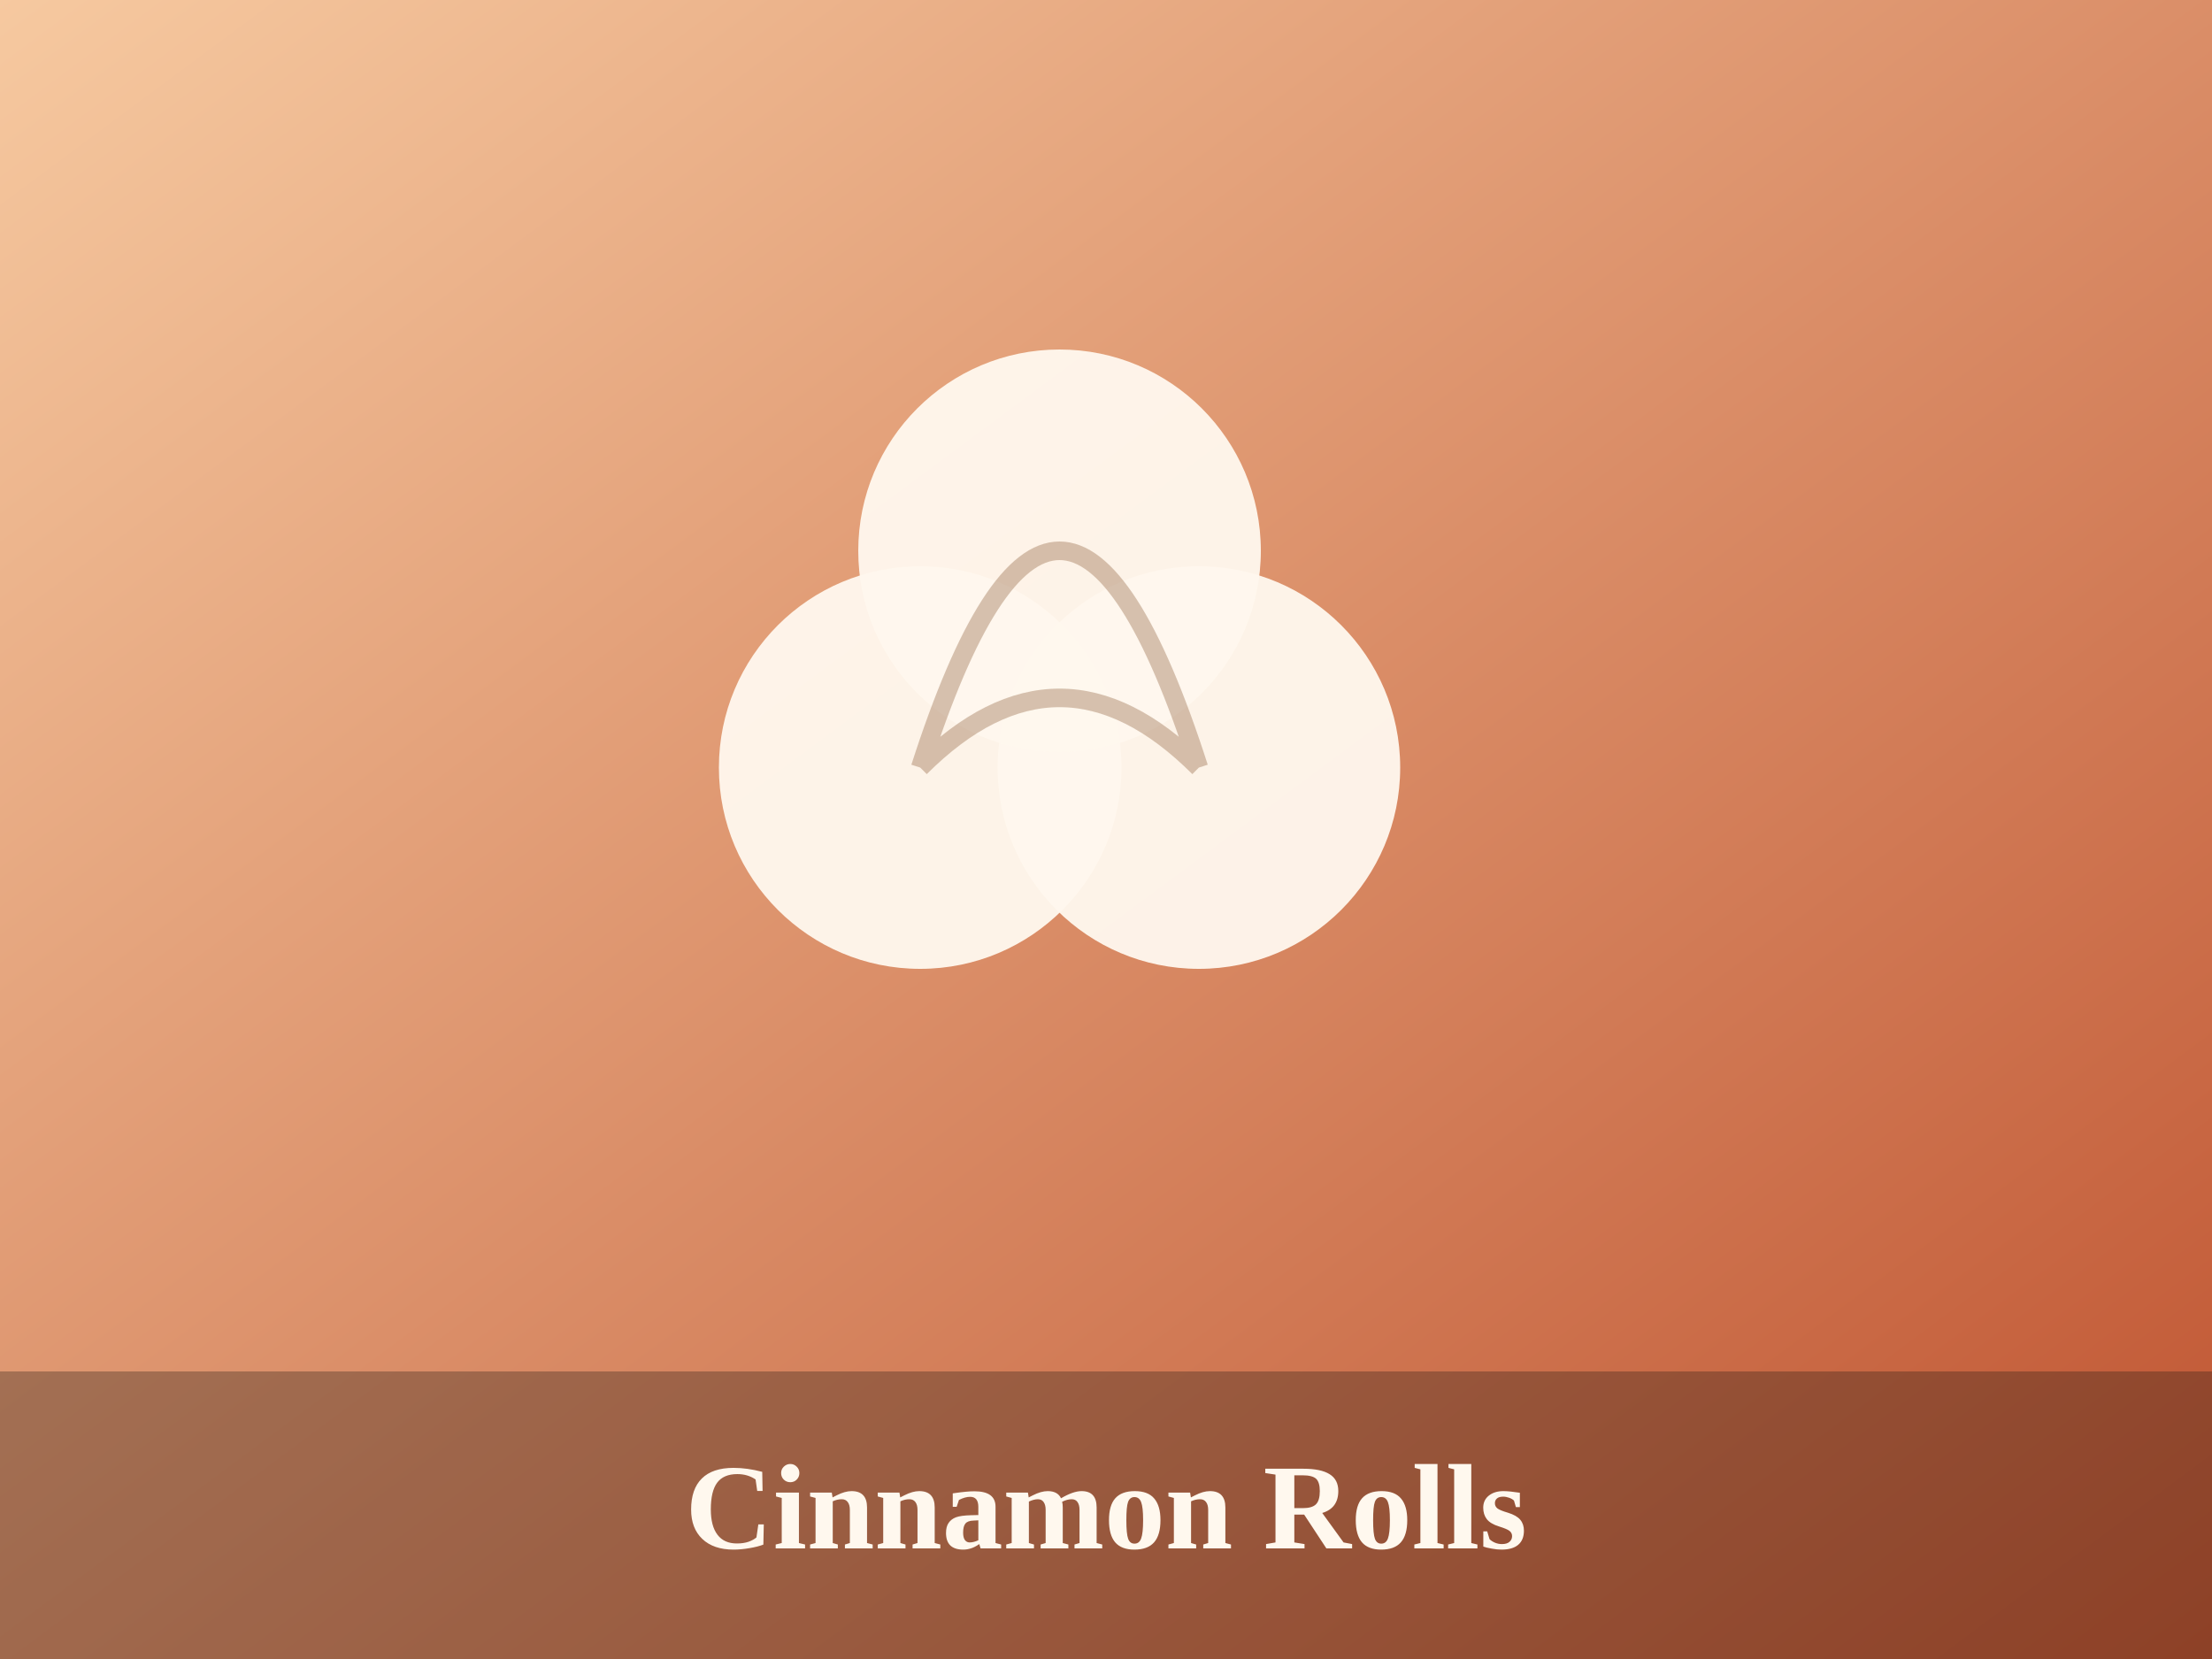
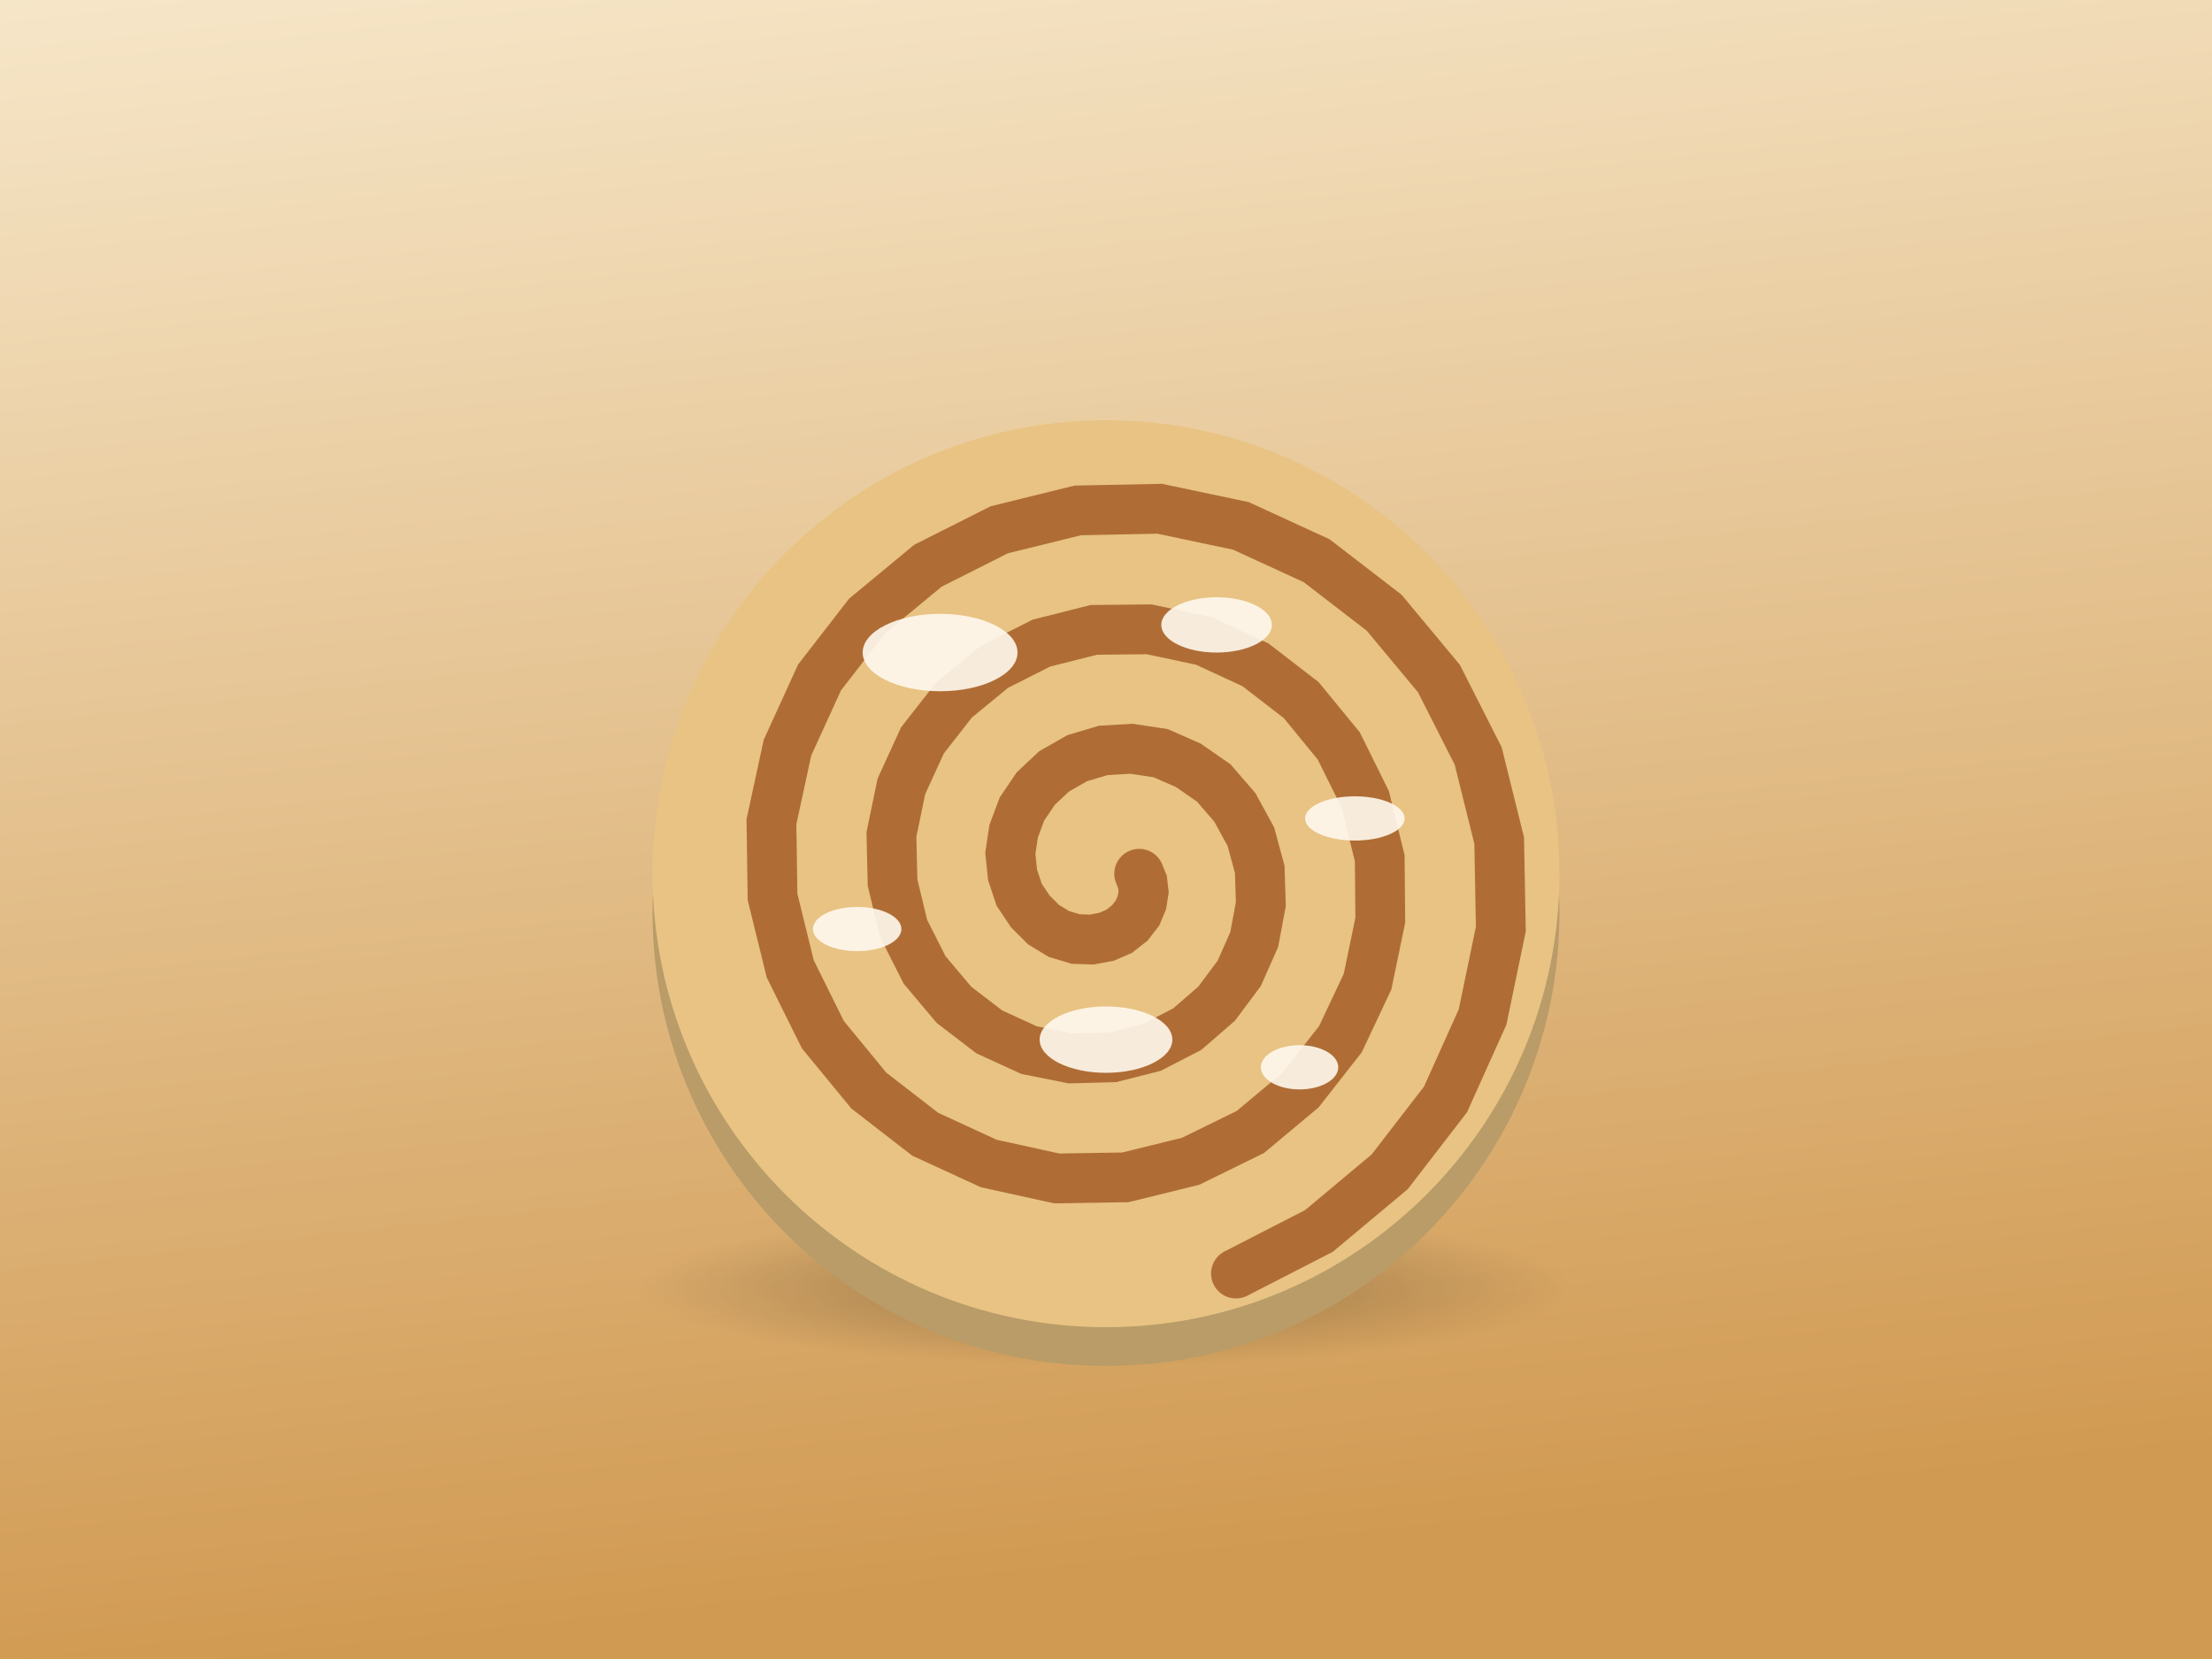
<svg xmlns="http://www.w3.org/2000/svg" viewBox="0 0 400 300" width="800" height="600">
  <defs>
-     <linearGradient id="bg" x1="0" y1="0" x2="1" y2="1">
-       <stop offset="0%" stop-color="#f6c9a0" />
-       <stop offset="100%" stop-color="#bf5330" />
+     <linearGradient id="bg" x1="0" y1="0" x2="0.15" y2="1">
+       <stop offset="0%" stop-color="#f6e6c8" />
+       <stop offset="100%" stop-color="#d19a52" />
    </linearGradient>
+     <radialGradient id="shadow" cx="50%" cy="50%" r="50%">
+       <stop offset="0%" stop-color="#000000" stop-opacity="0.28" />
+       <stop offset="100%" stop-color="#000000" stop-opacity="0" />
+     </radialGradient>
  </defs>
  <rect width="400" height="300" fill="url(#bg)" />
-   <g transform="translate(60,10) scale(2.8)">
-     <circle cx="38" cy="46" r="13" fill="#fff8ee" opacity="0.95" />
-     <circle cx="56" cy="46" r="13" fill="#fff8ee" opacity="0.95" />
-     <circle cx="47" cy="32" r="13" fill="#fff8ee" opacity="0.95" />
-     <path d="M38 46 q9 -9 18 0 M38 46 q4.5 -14 9 -14 M56 46 q-4.5 -14 -9 -14" stroke="#8a5a34" stroke-width="1.2" fill="none" opacity="0.35" />
-   </g>
-   <rect x="0" y="248" width="400" height="52" fill="#241a12" opacity="0.32" />
-   <text x="200" y="280" text-anchor="middle" font-family="Georgia, 'Times New Roman', serif" font-size="22" fill="#fff8ee" font-weight="600">Cinnamon Rolls</text>
+   <ellipse cx="200" cy="233" rx="85" ry="14" fill="url(#shadow)" />
+   <circle cx="200" cy="165" r="82" fill="#b99c68" />
+   <circle cx="200" cy="158" r="82" fill="#e8c383" />
+   <path d="M206.0,158.0 L206.6,159.5 L206.8,161.3 L206.5,163.2 L205.7,165.1 L204.3,166.9 L202.4,168.4 L200.1,169.4 L197.4,169.9 L194.5,169.8 L191.5,168.9 L188.7,167.2 L186.3,164.8 L184.3,161.8 L183.1,158.2 L182.7,154.3 L183.3,150.3 L184.8,146.3 L187.3,142.6 L190.6,139.5 L194.8,137.1 L199.5,135.7 L204.6,135.4 L209.9,136.2 L214.9,138.4 L219.5,141.6 L223.3,146.0 L226.2,151.3 L227.8,157.2 L228.0,163.5 L226.8,169.9 L224.1,176.0 L220.0,181.5 L214.7,186.1 L208.3,189.4 L201.2,191.2 L193.6,191.4 L186.1,189.9 L178.9,186.6 L172.5,181.7 L167.2,175.4 L163.4,167.9 L161.4,159.6 L161.2,150.9 L163.0,142.2 L166.8,133.9 L172.5,126.6 L179.8,120.6 L188.3,116.3 L197.8,113.9 L207.8,113.8 L217.7,115.9 L227.0,120.2 L235.3,126.6 L242.1,134.9 L246.9,144.6 L249.5,155.2 L249.6,166.4 L247.3,177.5 L242.4,187.9 L235.2,197.1 L226.1,204.7 L215.3,210.0 L203.5,212.9 L191.1,213.1 L178.8,210.4 L167.3,205.1 L157.1,197.2 L148.8,187.1 L142.9,175.2 L139.7,162.2 L139.5,148.6 L142.4,135.2 L148.2,122.5 L156.8,111.4 L167.8,102.3 L180.7,95.8 L194.9,92.3 L209.7,92.0 L224.4,95.1 L238.1,101.4 L250.3,110.8 L260.2,122.7 L267.3,136.7 L271.1,152.0 L271.4,168.0 L268.1,183.9 L261.4,198.8 L251.3,211.9 L238.5,222.6 L223.5,230.3" stroke="#a8642c" stroke-width="9" fill="none" stroke-linecap="round" opacity="0.9" />
+   <ellipse cx="170" cy="118" rx="14" ry="7" fill="#fff8ee" opacity="0.9" />
+   <ellipse cx="220" cy="113" rx="10" ry="5" fill="#fff8ee" opacity="0.9" />
+   <ellipse cx="245" cy="148" rx="9" ry="4" fill="#fff8ee" opacity="0.9" />
+   <ellipse cx="155" cy="168" rx="8" ry="4" fill="#fff8ee" opacity="0.9" />
+   <ellipse cx="200" cy="188" rx="12" ry="6" fill="#fff8ee" opacity="0.9" />
+   <ellipse cx="235" cy="193" rx="7" ry="4" fill="#fff8ee" opacity="0.9" />
</svg>
